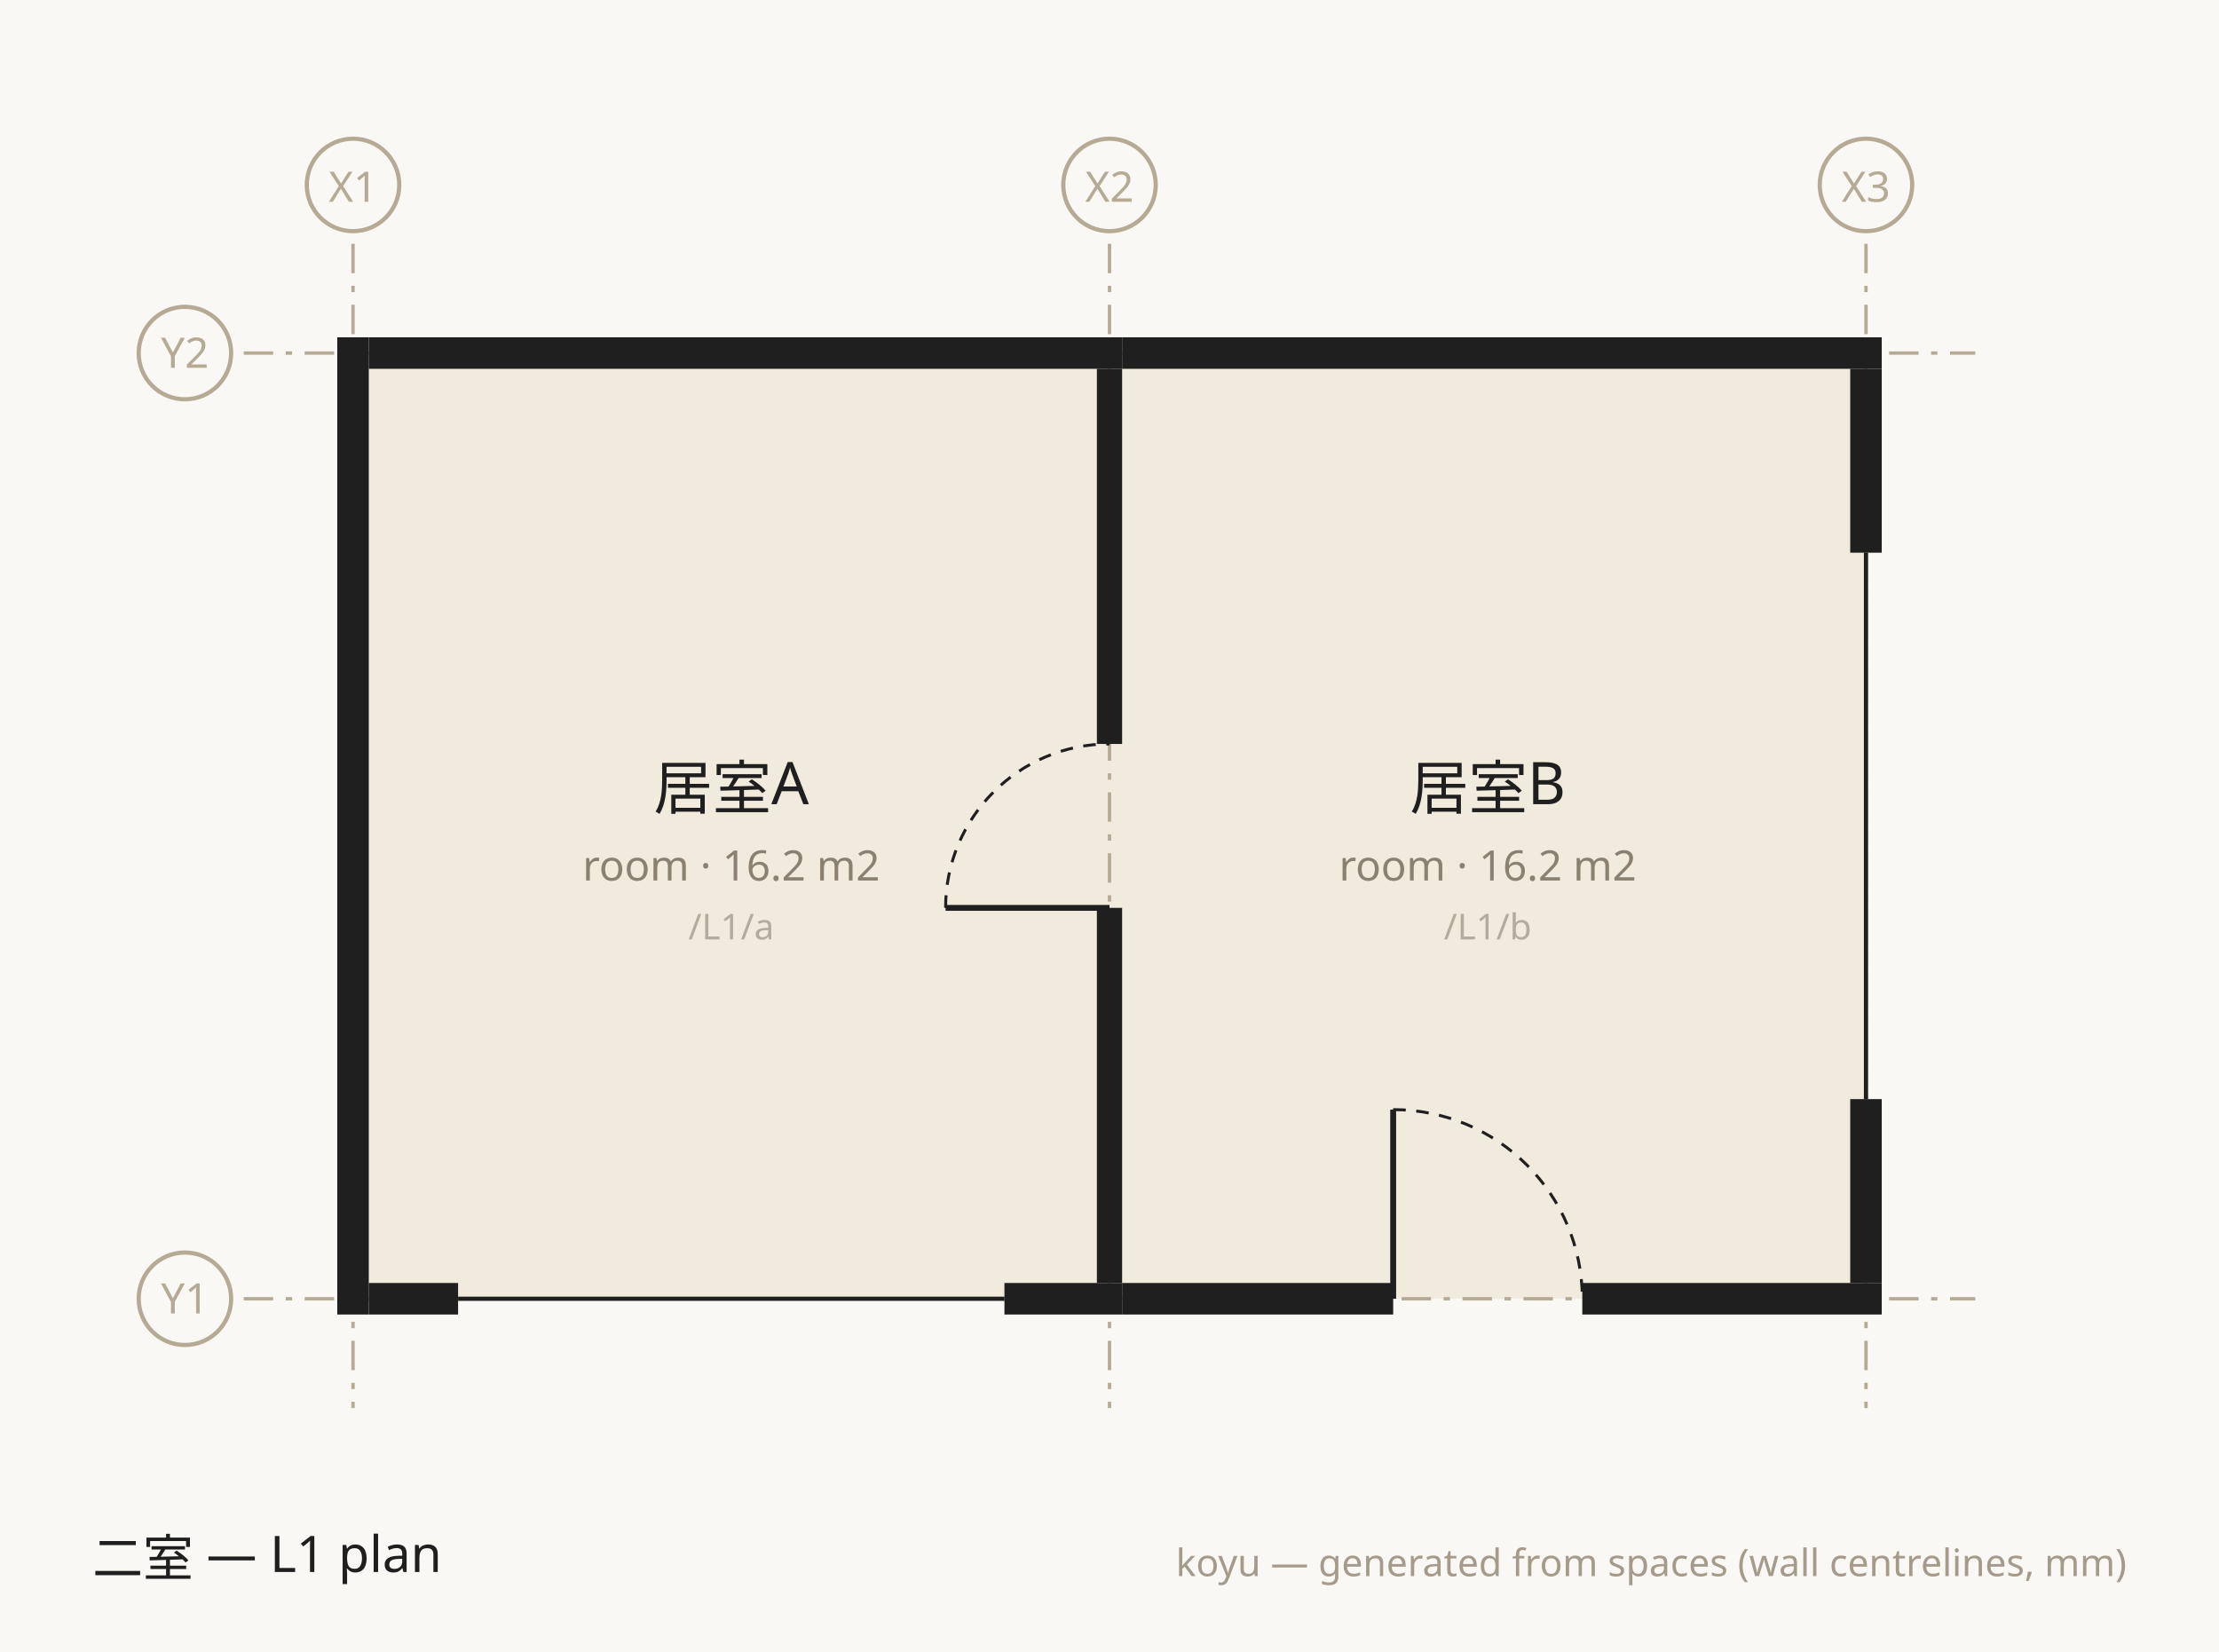
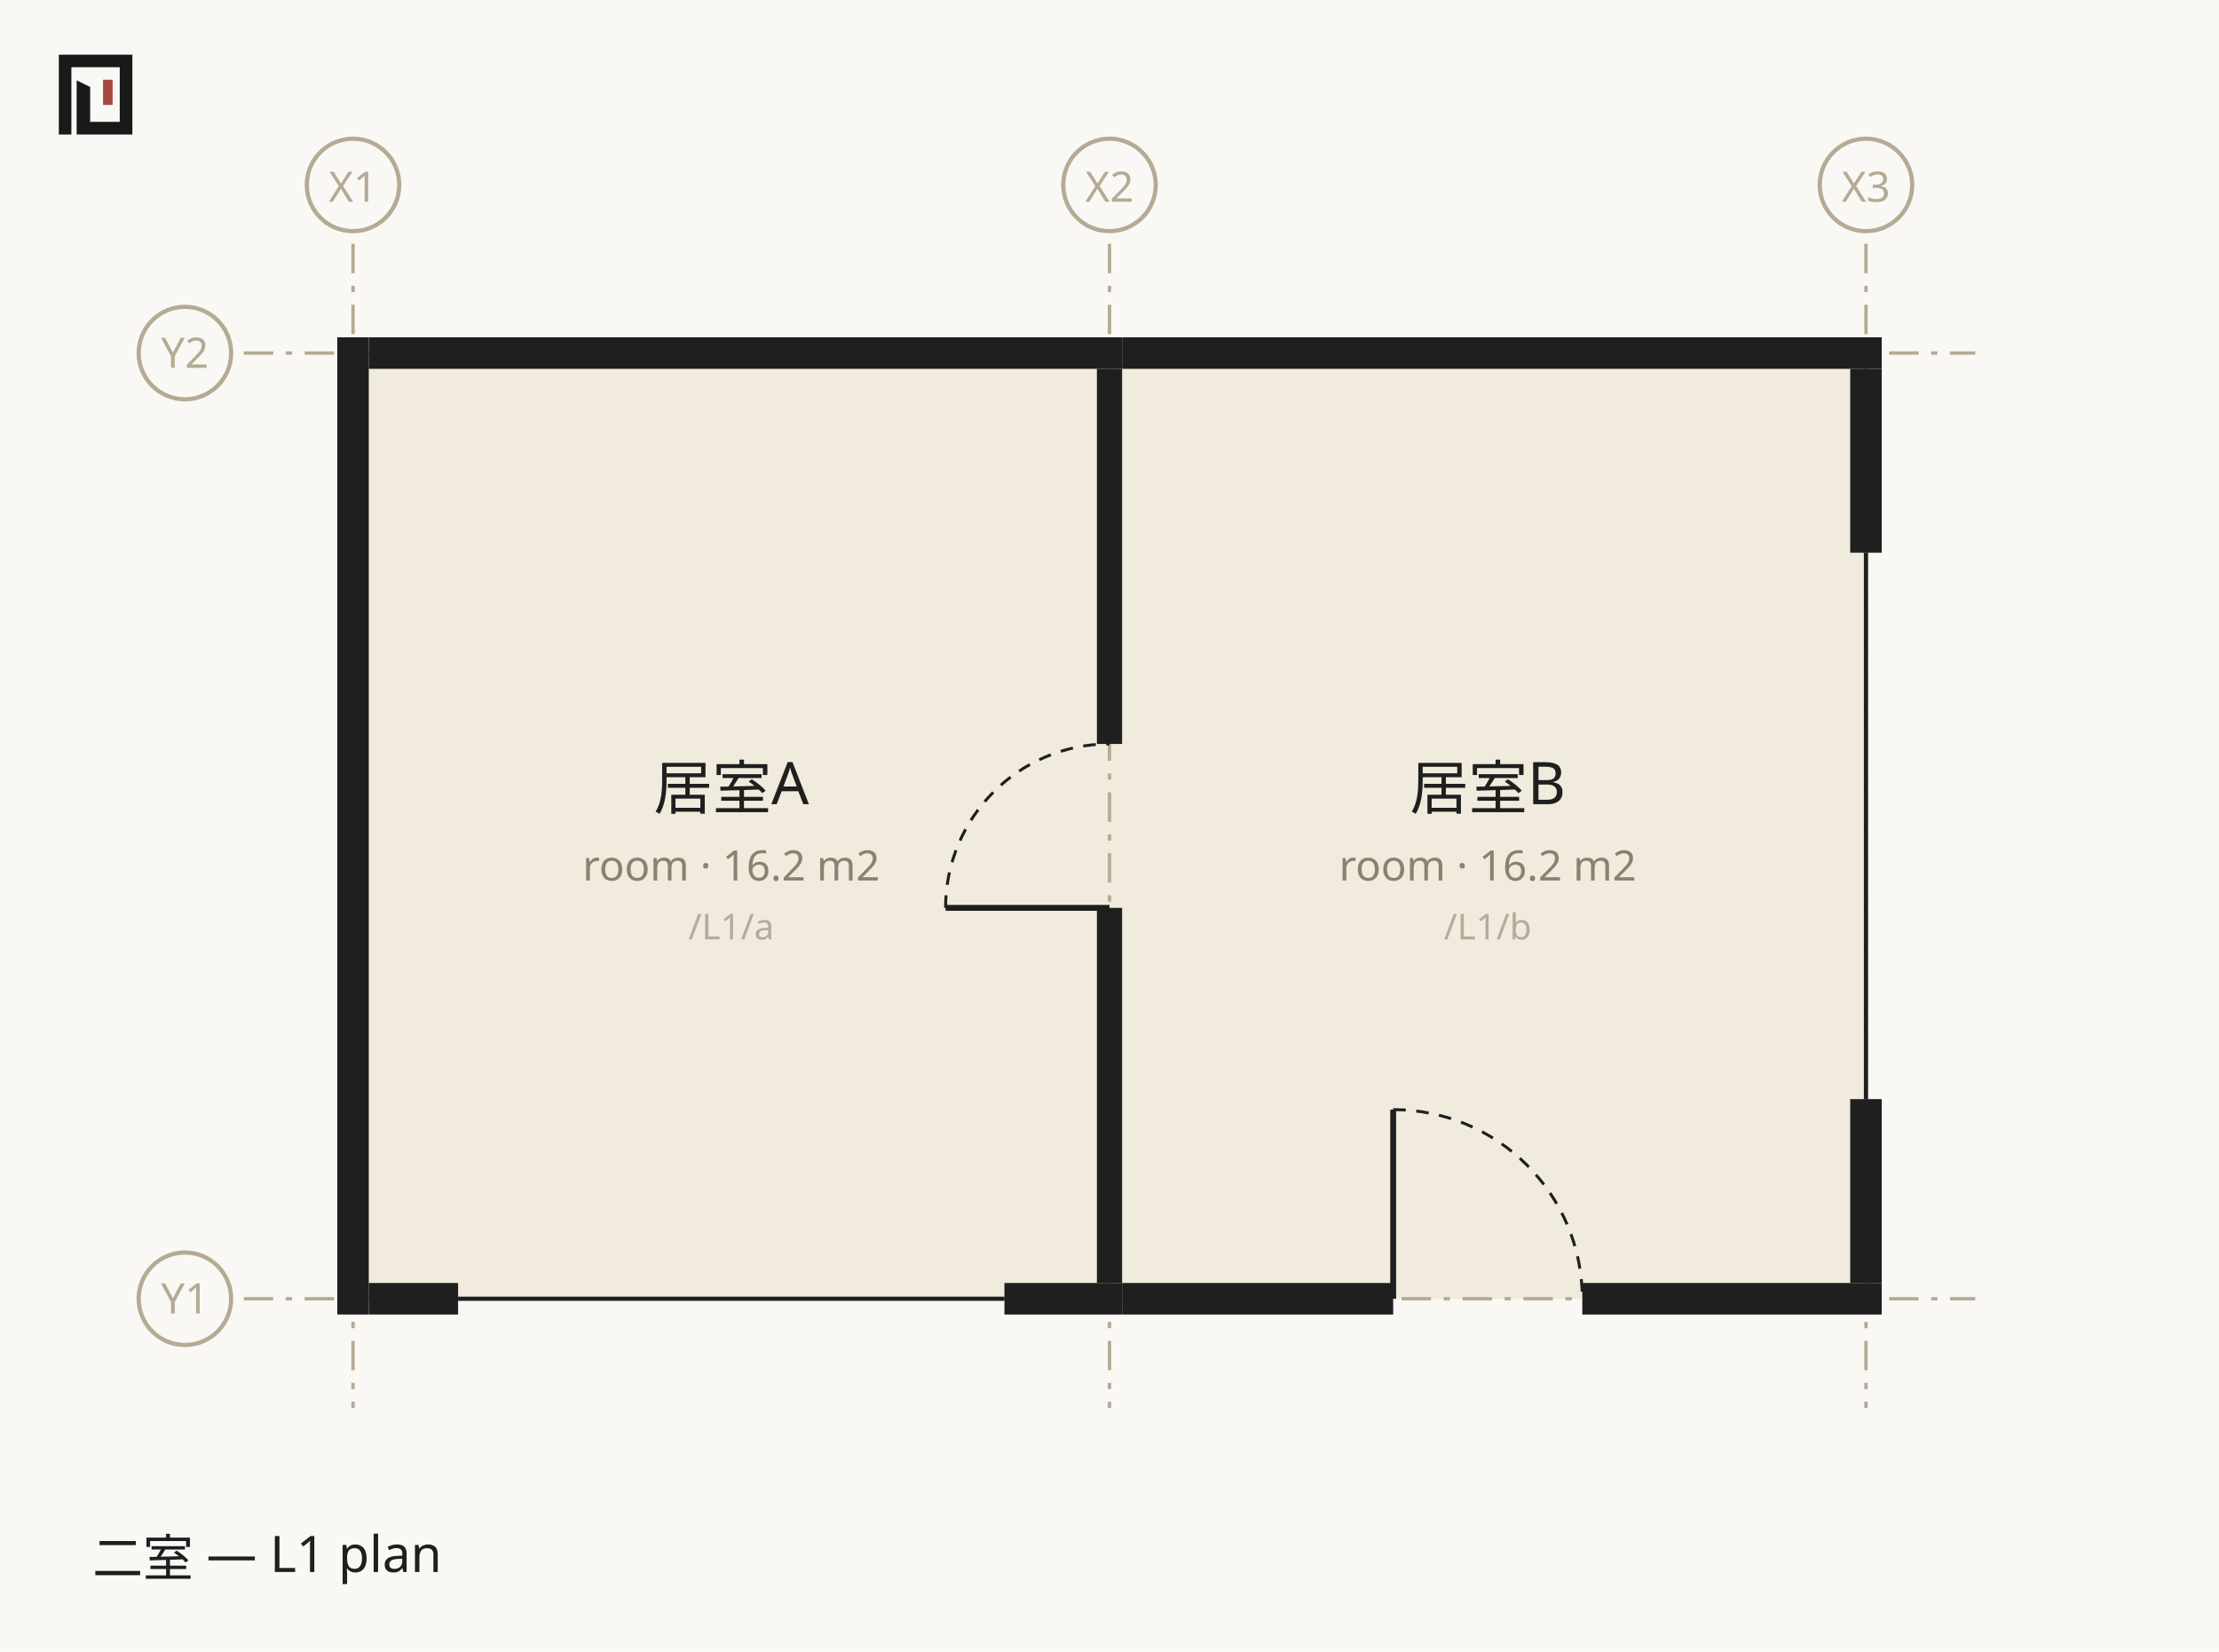
<svg xmlns="http://www.w3.org/2000/svg" width="528" height="393" viewBox="0 0 528 393" font-family="'Hiragino Sans','Noto Sans JP',sans-serif">
  <rect width="528" height="393" fill="#faf8f4" />
+   <g transform="translate(9.11 9.27) scale(0.02179)">
+     <path d="M1027.53 171.361L224.461 171.363L224.392 1043.39L361.454 1043.42L361.567 308.689L889.587 308.679L889.581 904.864L566.4 904.876L566.387 524.585L419.01 452.015L419.047 1043.39L1027.51 1043.43L1027.53 171.361Z" fill="#171A18" />
+     <path d="M707 445.022L811.864 445L811.858 613.697C811.831 648.974 812.209 684.759 811.831 720L707.005 719.933L707 445.022Z" fill="#A84940" />
+   </g>
  <path d="M 84 309 L 264 309 L 264 84 L 84 84 Z" fill="#f1ebdd" />
  <path d="M 264 309 L 444 309 L 444 84 L 264 84 Z" fill="#f1ebdd" />
  <line x1="84" y1="58" x2="84" y2="335" stroke="#b5aa94" stroke-width="0.8" stroke-dasharray="7 3 1.5 3" />
  <circle cx="84" cy="44" r="11" fill="none" stroke="#b5aa94" stroke-width="1" />
  <text x="84" y="48" text-anchor="middle" font-size="10" fill="#b5aa94">X1</text>
  <line x1="264" y1="58" x2="264" y2="335" stroke="#b5aa94" stroke-width="0.8" stroke-dasharray="7 3 1.5 3" />
  <circle cx="264" cy="44" r="11" fill="none" stroke="#b5aa94" stroke-width="1" />
  <text x="264" y="48" text-anchor="middle" font-size="10" fill="#b5aa94">X2</text>
  <line x1="444" y1="58" x2="444" y2="335" stroke="#b5aa94" stroke-width="0.8" stroke-dasharray="7 3 1.5 3" />
  <circle cx="444" cy="44" r="11" fill="none" stroke="#b5aa94" stroke-width="1" />
  <text x="444" y="48" text-anchor="middle" font-size="10" fill="#b5aa94">X3</text>
  <line x1="58" y1="309" x2="470" y2="309" stroke="#b5aa94" stroke-width="0.8" stroke-dasharray="7 3 1.5 3" />
  <circle cx="44" cy="309" r="11" fill="none" stroke="#b5aa94" stroke-width="1" />
  <text x="44" y="312.5" text-anchor="middle" font-size="10" fill="#b5aa94">Y1</text>
  <line x1="58" y1="84" x2="470" y2="84" stroke="#b5aa94" stroke-width="0.8" stroke-dasharray="7 3 1.5 3" />
  <circle cx="44" cy="84" r="11" fill="none" stroke="#b5aa94" stroke-width="1" />
  <text x="44" y="87.5" text-anchor="middle" font-size="10" fill="#b5aa94">Y2</text>
  <path d="M 261 305.25 L 261 216 L 267 216 L 267 305.25 Z" fill="#1f1f1f" />
  <path d="M 261 177 L 261 87.75 L 267 87.75 L 267 177 Z" fill="#1f1f1f" />
  <path d="M 87.75 305.25 L 109 305.25 L 109 312.75 L 87.75 312.75 Z" fill="#1f1f1f" />
  <path d="M 239 305.25 L 267 305.25 L 267 312.75 L 239 312.75 Z" fill="#1f1f1f" />
  <path d="M 87.75 80.25 L 267 80.25 L 267 87.75 L 87.75 87.75 Z" fill="#1f1f1f" />
  <path d="M 80.25 312.75 L 80.25 80.25 L 87.75 80.25 L 87.75 312.75 Z" fill="#1f1f1f" />
  <path d="M 267 305.25 L 331.5 305.25 L 331.5 312.75 L 267 312.75 Z" fill="#1f1f1f" />
  <path d="M 376.5 305.25 L 447.75 305.25 L 447.75 312.75 L 376.5 312.75 Z" fill="#1f1f1f" />
  <path d="M 440.25 305.25 L 440.25 261.5 L 447.75 261.5 L 447.75 305.25 Z" fill="#1f1f1f" />
  <path d="M 440.25 131.5 L 440.25 87.75 L 447.75 87.75 L 447.75 131.5 Z" fill="#1f1f1f" />
  <path d="M 267 80.25 L 447.75 80.25 L 447.75 87.75 L 267 87.75 Z" fill="#1f1f1f" />
  <line x1="264" y1="216" x2="225" y2="216" stroke="#1f1f1f" stroke-width="1.4" />
  <path d="M 225 216 A 39 39 0 0 1 264 177" fill="none" stroke="#1f1f1f" stroke-width="0.7" stroke-dasharray="3 2.5" />
  <line x1="109" y1="309" x2="239" y2="309" stroke="#1f1f1f" stroke-width="1" />
  <line x1="331.5" y1="309" x2="331.5" y2="264" stroke="#1f1f1f" stroke-width="1.4" />
  <path d="M 331.5 264 A 45 45 0 0 1 376.5 309" fill="none" stroke="#1f1f1f" stroke-width="0.7" stroke-dasharray="3 2.5" />
  <line x1="444" y1="261.5" x2="444" y2="131.5" stroke="#1f1f1f" stroke-width="1" />
  <text x="174" y="192.5" text-anchor="middle" font-size="14" fill="#1f1f1f">居室A</text>
  <text x="174" y="209.5" text-anchor="middle" font-size="10" fill="#8a8171">room · 16.2 m2</text>
  <text x="174" y="223.5" text-anchor="middle" font-size="8.5" fill="#b3ab9c">/L1/a</text>
  <text x="354" y="192.5" text-anchor="middle" font-size="14" fill="#1f1f1f">居室B</text>
  <text x="354" y="209.5" text-anchor="middle" font-size="10" fill="#8a8171">room · 16.2 m2</text>
  <text x="354" y="223.5" text-anchor="middle" font-size="8.5" fill="#b3ab9c">/L1/b</text>
  <text x="22" y="375" font-size="12" fill="#1f1f1f">二室 — L1 plan</text>
-   <text x="506" y="375" text-anchor="end" font-size="9" fill="#a49b8a">koyu — generated from spaces (wall centrelines, mm)</text>
</svg>
